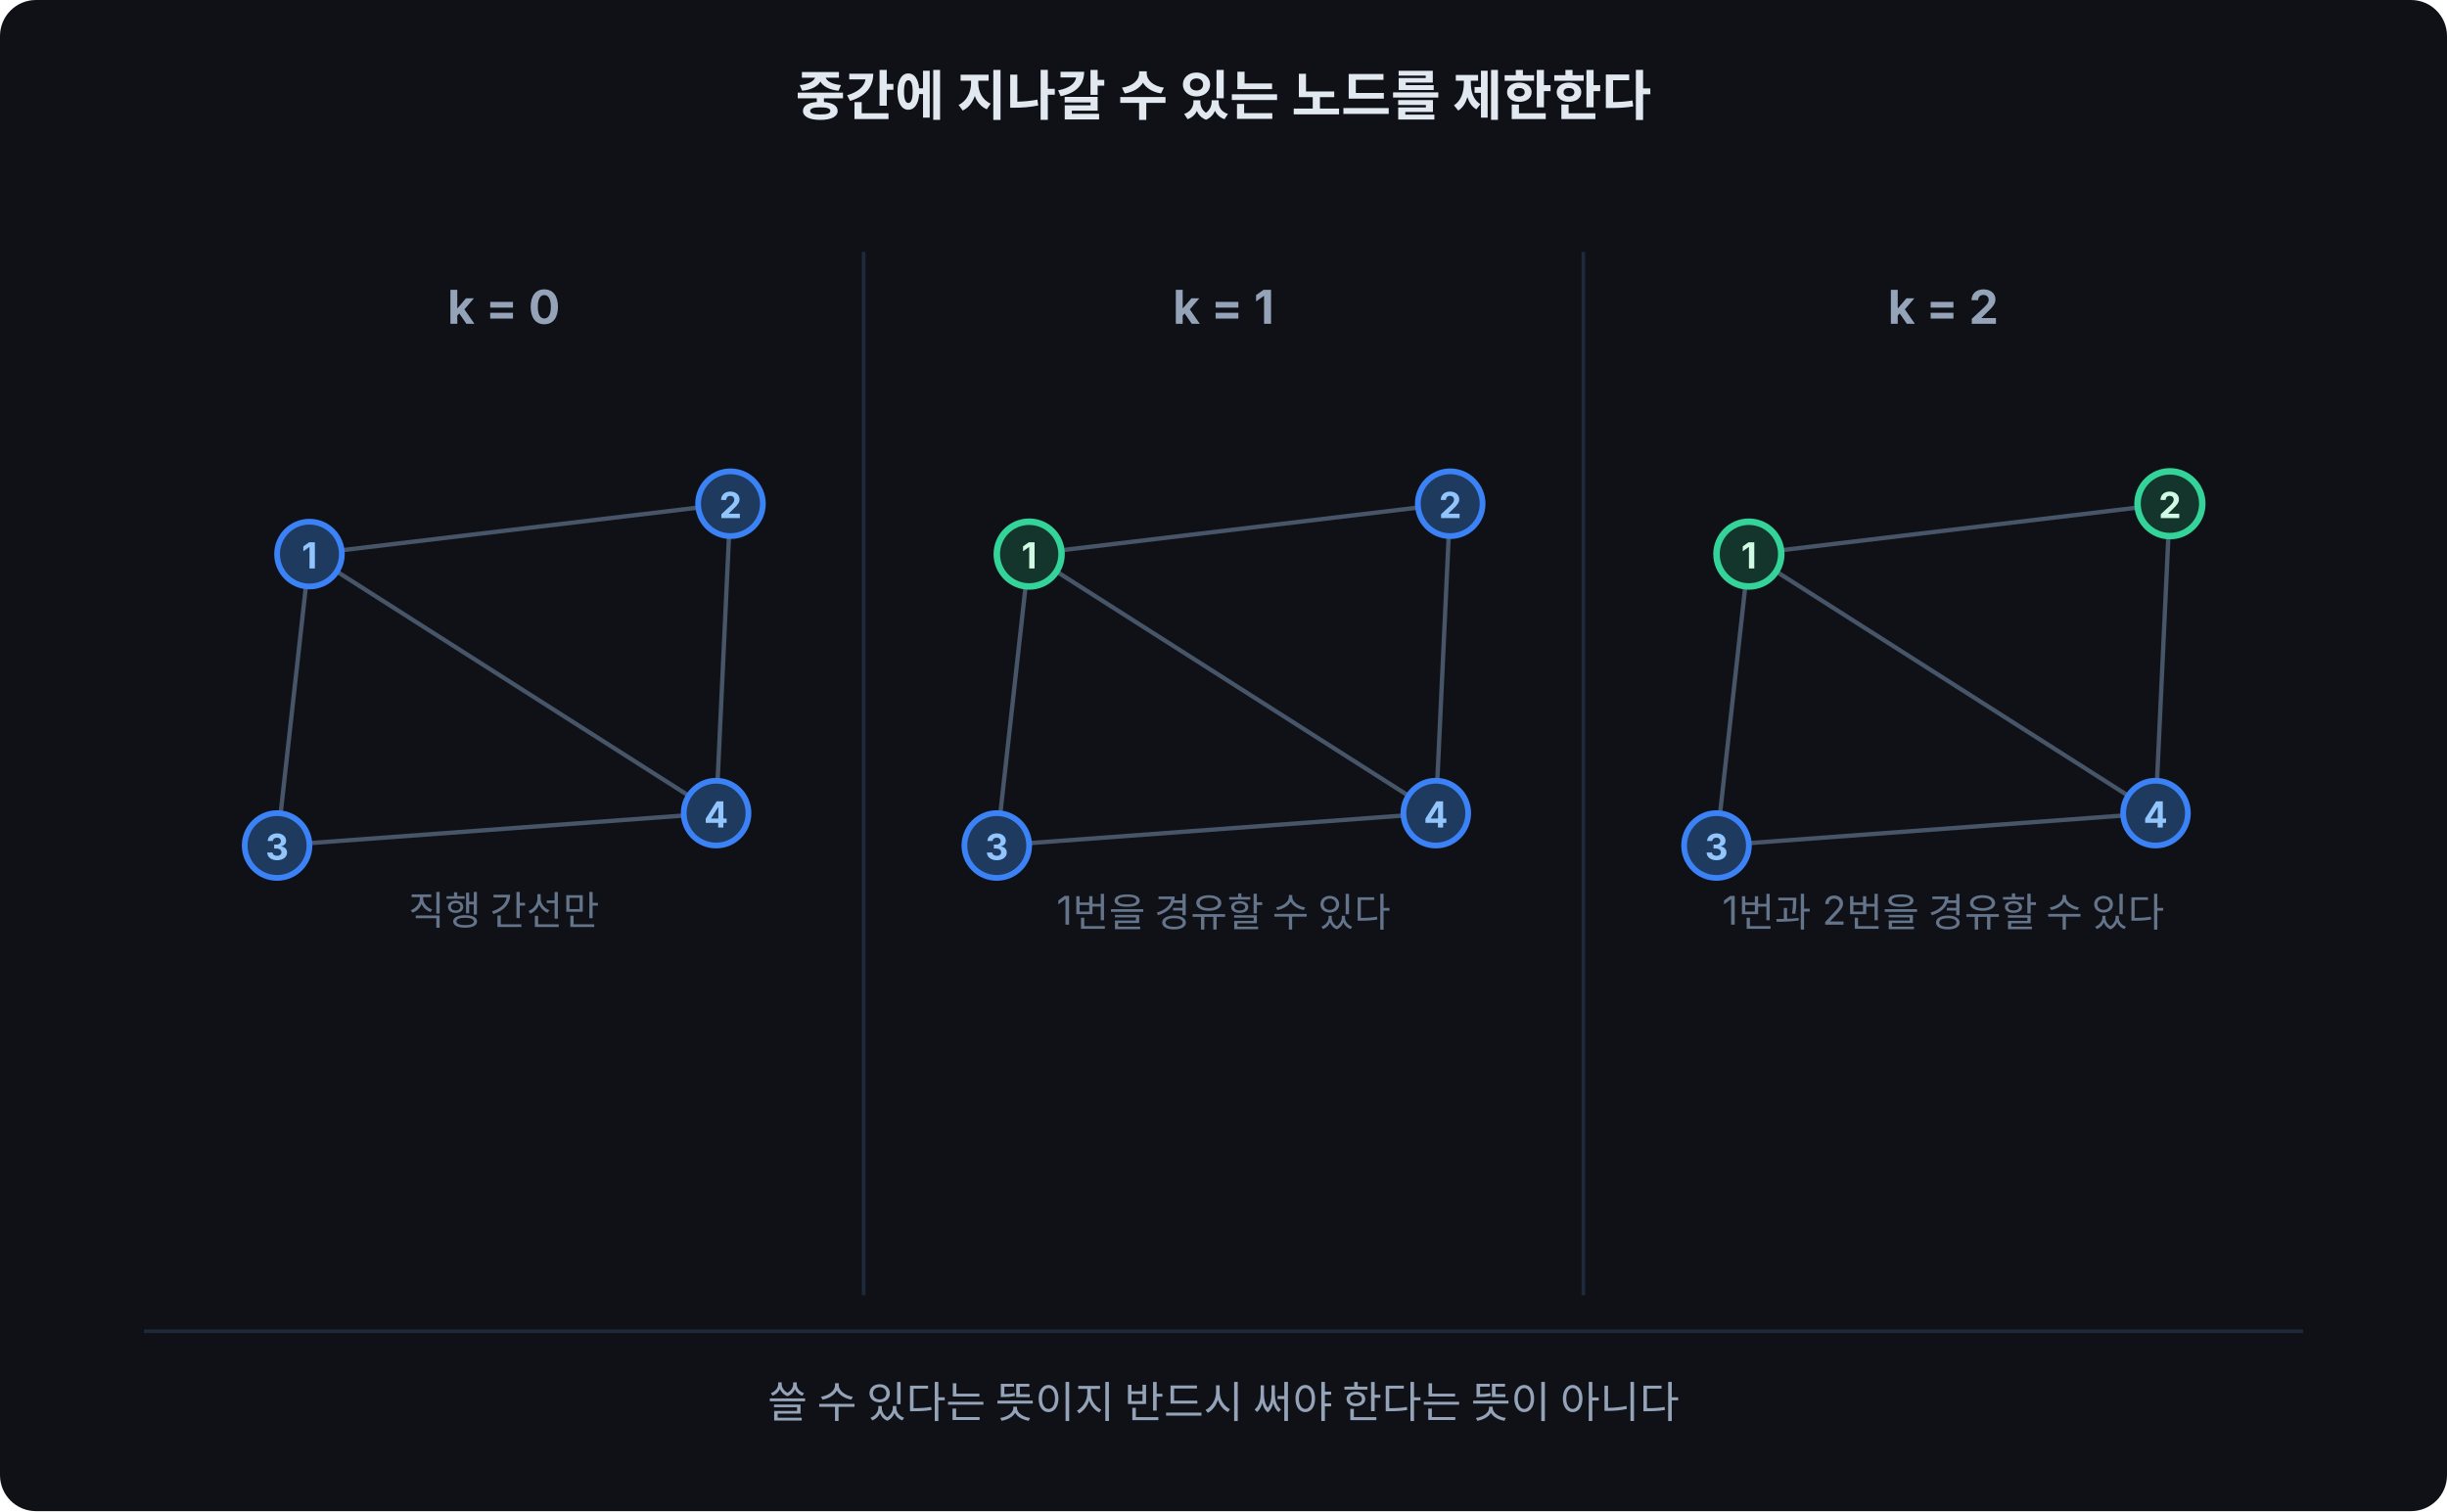
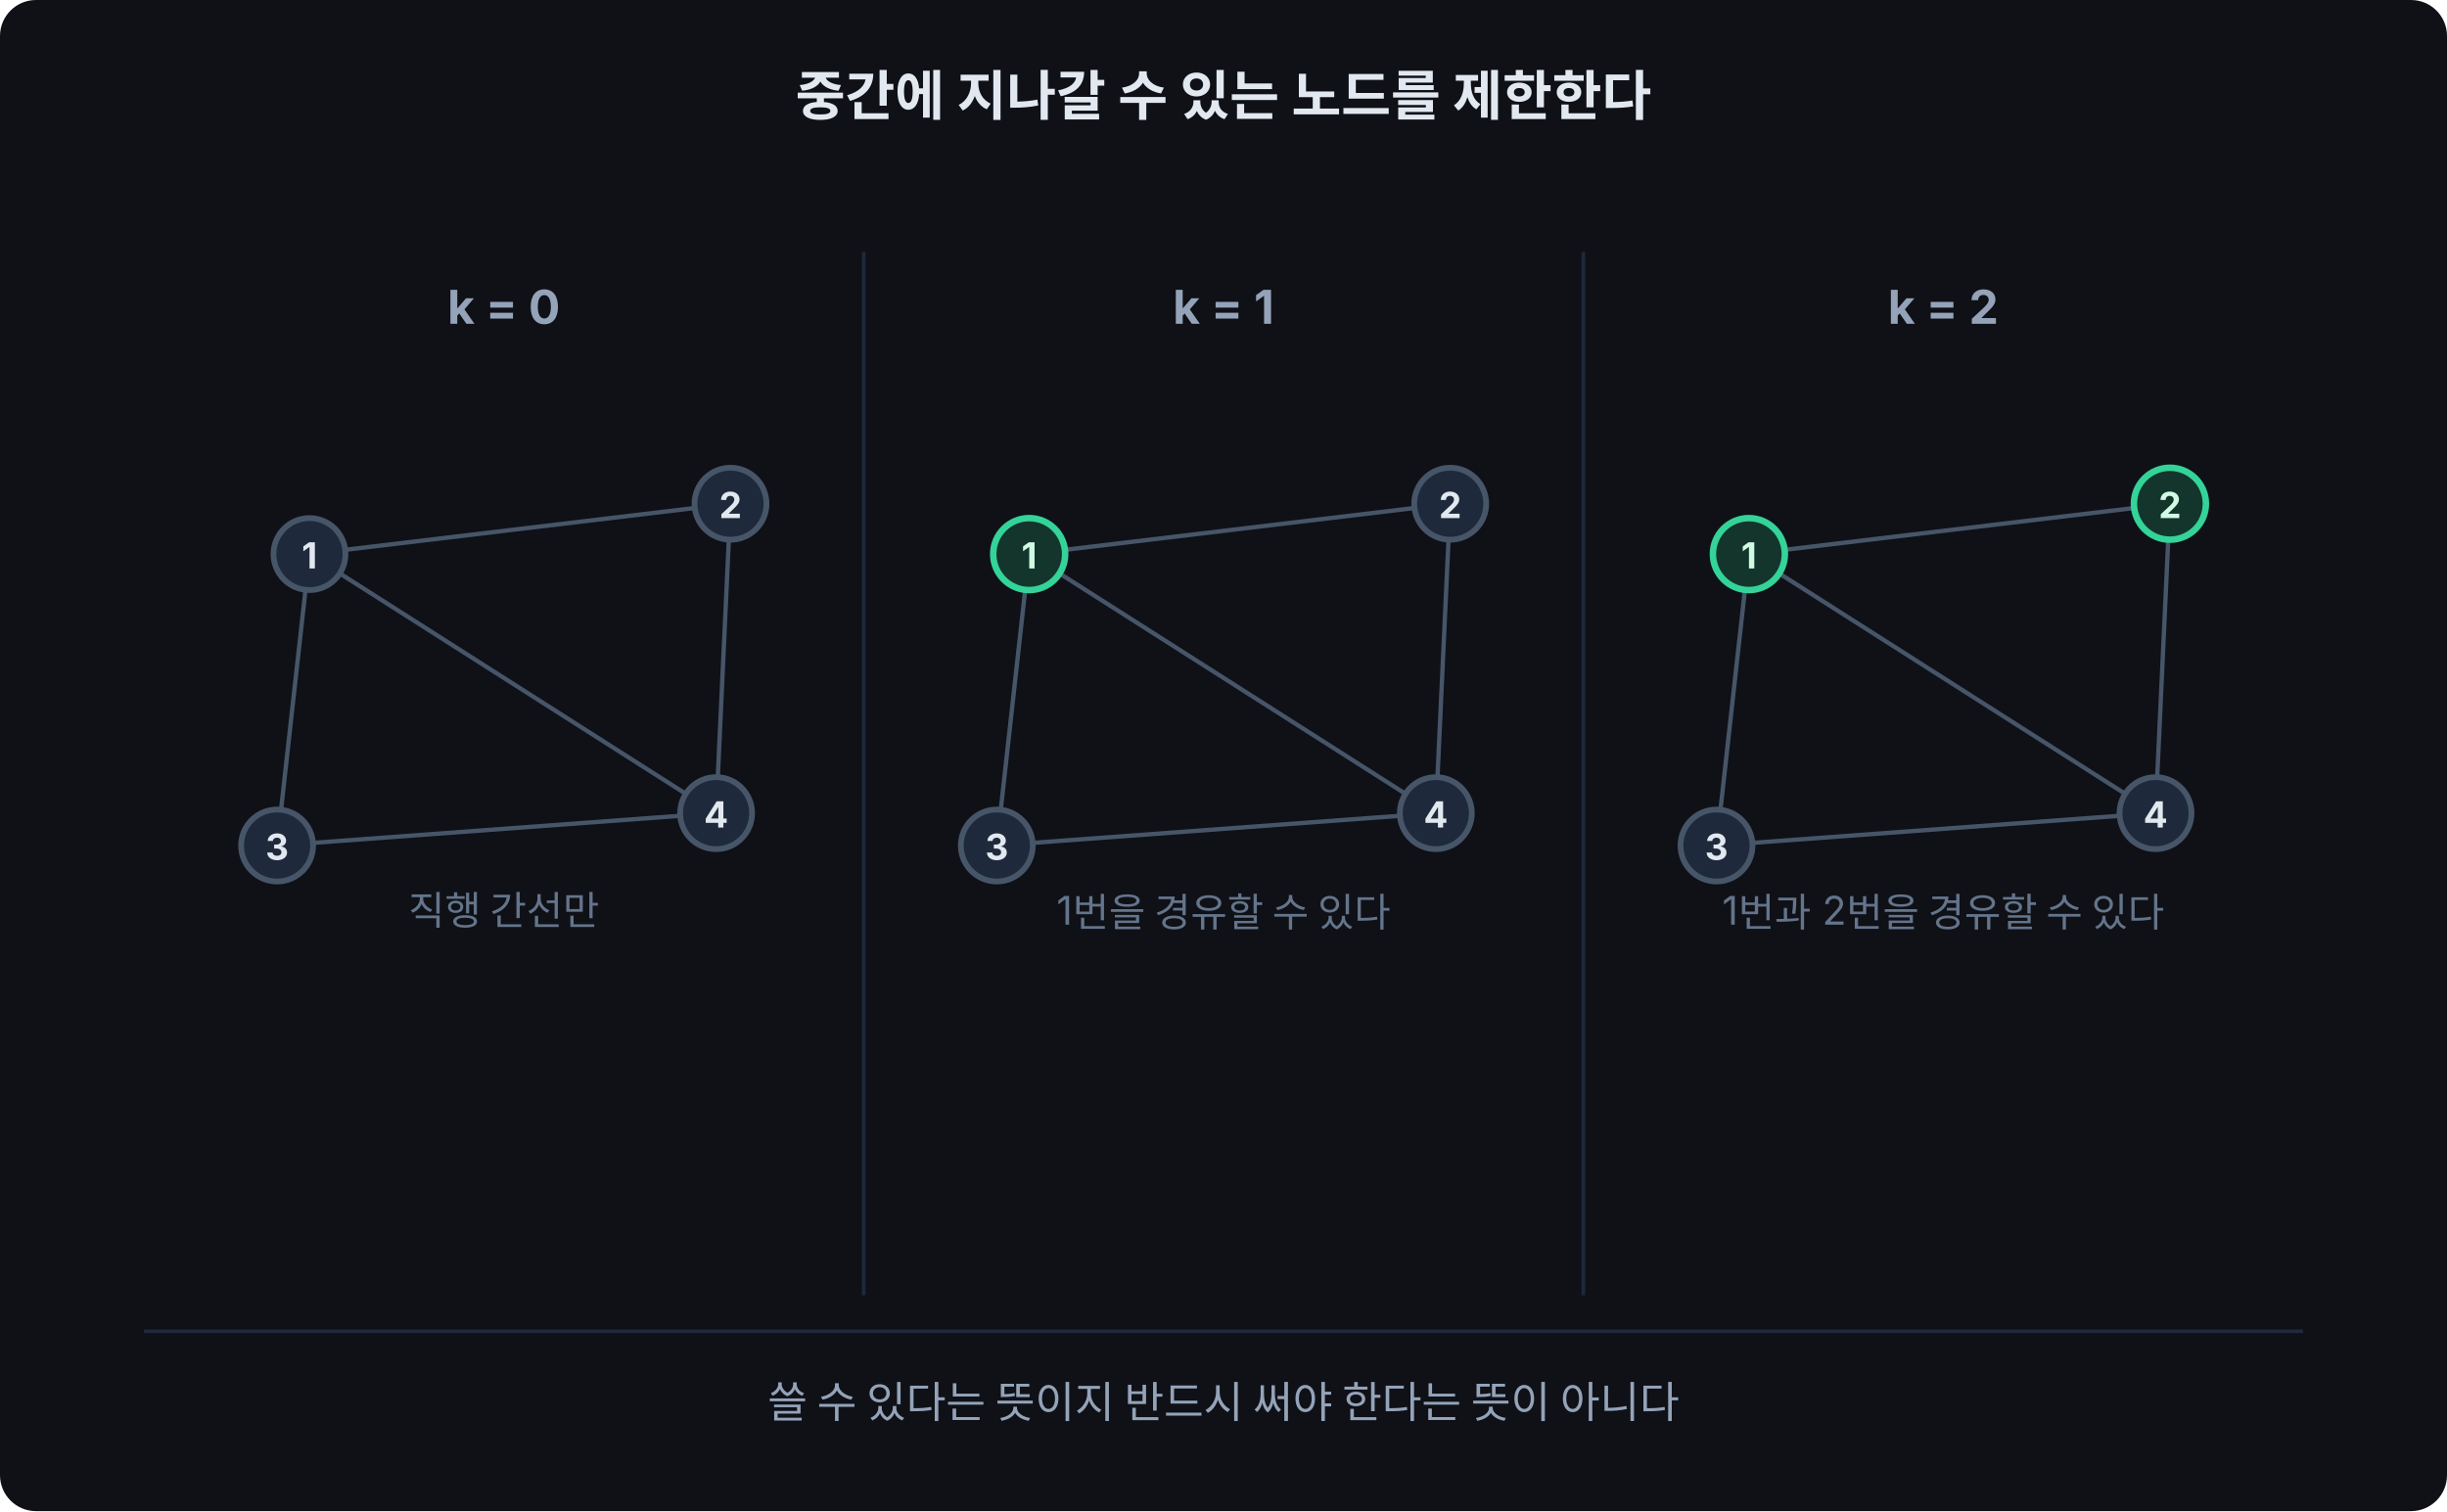
<svg xmlns="http://www.w3.org/2000/svg" viewBox="0 0 680 420" width="1020" height="630" font-family="system-ui,-apple-system,sans-serif">
  <rect width="680" height="420" rx="10" fill="#0f1117" />
  <text x="340" y="32" text-anchor="middle" fill="#e2e8f0" font-size="15" font-weight="600">중간에 지나갈 수 있는 노드를 제한한다</text>
  <line x1="240" y1="70" x2="240" y2="360" stroke="#1e293b" stroke-width="1" />
  <line x1="440" y1="70" x2="440" y2="360" stroke="#1e293b" stroke-width="1" />
  <text x="140" y="90" text-anchor="middle" fill="#94a3b8" font-size="13" font-weight="700">k = 0</text>
  <text x="340" y="90" text-anchor="middle" fill="#94a3b8" font-size="13" font-weight="700">k = 1</text>
  <text x="540" y="90" text-anchor="middle" fill="#94a3b8" font-size="13" font-weight="700">k = 2</text>
  <g>
    <line x1="86" y1="154" x2="203" y2="140" stroke="#475569" stroke-width="1.2" />
    <line x1="86" y1="154" x2="77" y2="235" stroke="#475569" stroke-width="1.2" />
    <line x1="86" y1="154" x2="199" y2="226" stroke="#475569" stroke-width="1.2" />
    <line x1="203" y1="140" x2="199" y2="226" stroke="#475569" stroke-width="1.2" />
    <line x1="77" y1="235" x2="199" y2="226" stroke="#475569" stroke-width="1.2" />
-     <circle cx="86" cy="154" r="9" fill="#1e3a5f" stroke="#3b82f6" stroke-width="1.6" />
-     <text x="86" y="158" text-anchor="middle" fill="#93c5fd" font-size="10" font-weight="700">1</text>
-     <circle cx="203" cy="140" r="9" fill="#1e3a5f" stroke="#3b82f6" stroke-width="1.6" />
-     <text x="203" y="144" text-anchor="middle" fill="#93c5fd" font-size="10" font-weight="700">2</text>
-     <circle cx="77" cy="235" r="9" fill="#1e3a5f" stroke="#3b82f6" stroke-width="1.6" />
-     <text x="77" y="239" text-anchor="middle" fill="#93c5fd" font-size="10" font-weight="700">3</text>
-     <circle cx="199" cy="226" r="9" fill="#1e3a5f" stroke="#3b82f6" stroke-width="1.6" />
-     <text x="199" y="230" text-anchor="middle" fill="#93c5fd" font-size="10" font-weight="700">4</text>
+     <circle cx="86" cy="154" r="10" fill="#1e293b" stroke="#475569" stroke-width="1.6" />
+     <text x="86" y="158" text-anchor="middle" fill="#e2e8f0" font-size="10" font-weight="700">1</text>
+     <circle cx="203" cy="140" r="10" fill="#1e293b" stroke="#475569" stroke-width="1.6" />
+     <text x="203" y="144" text-anchor="middle" fill="#e2e8f0" font-size="10" font-weight="700">2</text>
+     <circle cx="77" cy="235" r="10" fill="#1e293b" stroke="#475569" stroke-width="1.6" />
+     <text x="77" y="239" text-anchor="middle" fill="#e2e8f0" font-size="10" font-weight="700">3</text>
+     <circle cx="199" cy="226" r="10" fill="#1e293b" stroke="#475569" stroke-width="1.6" />
+     <text x="199" y="230" text-anchor="middle" fill="#e2e8f0" font-size="10" font-weight="700">4</text>
    <text x="140" y="257" text-anchor="middle" fill="#64748b" font-size="11">직행 간선만</text>
  </g>
  <g>
    <line x1="286" y1="154" x2="403" y2="140" stroke="#475569" stroke-width="1.2" />
    <line x1="286" y1="154" x2="277" y2="235" stroke="#475569" stroke-width="1.2" />
    <line x1="286" y1="154" x2="399" y2="226" stroke="#475569" stroke-width="1.2" />
    <line x1="403" y1="140" x2="399" y2="226" stroke="#475569" stroke-width="1.2" />
    <line x1="277" y1="235" x2="399" y2="226" stroke="#475569" stroke-width="1.2" />
-     <circle cx="286" cy="154" r="9" fill="#14352b" stroke="#34d399" stroke-width="1.8" />
+     <circle cx="286" cy="154" r="10" fill="#14352b" stroke="#34d399" stroke-width="1.8" />
    <text x="286" y="158" text-anchor="middle" fill="#d1fae5" font-size="10" font-weight="700">1</text>
-     <circle cx="403" cy="140" r="9" fill="#1e3a5f" stroke="#3b82f6" stroke-width="1.6" />
-     <text x="403" y="144" text-anchor="middle" fill="#93c5fd" font-size="10" font-weight="700">2</text>
-     <circle cx="277" cy="235" r="9" fill="#1e3a5f" stroke="#3b82f6" stroke-width="1.6" />
-     <text x="277" y="239" text-anchor="middle" fill="#93c5fd" font-size="10" font-weight="700">3</text>
-     <circle cx="399" cy="226" r="9" fill="#1e3a5f" stroke="#3b82f6" stroke-width="1.6" />
-     <text x="399" y="230" text-anchor="middle" fill="#93c5fd" font-size="10" font-weight="700">4</text>
+     <circle cx="403" cy="140" r="10" fill="#1e293b" stroke="#475569" stroke-width="1.6" />
+     <text x="403" y="144" text-anchor="middle" fill="#e2e8f0" font-size="10" font-weight="700">2</text>
+     <circle cx="277" cy="235" r="10" fill="#1e293b" stroke="#475569" stroke-width="1.6" />
+     <text x="277" y="239" text-anchor="middle" fill="#e2e8f0" font-size="10" font-weight="700">3</text>
+     <circle cx="399" cy="226" r="10" fill="#1e293b" stroke="#475569" stroke-width="1.6" />
+     <text x="399" y="230" text-anchor="middle" fill="#e2e8f0" font-size="10" font-weight="700">4</text>
    <text x="340" y="257" text-anchor="middle" fill="#64748b" font-size="11">1번을 경유할 수 있다</text>
  </g>
  <g>
    <line x1="486" y1="154" x2="603" y2="140" stroke="#475569" stroke-width="1.2" />
    <line x1="486" y1="154" x2="477" y2="235" stroke="#475569" stroke-width="1.2" />
    <line x1="486" y1="154" x2="599" y2="226" stroke="#475569" stroke-width="1.2" />
    <line x1="603" y1="140" x2="599" y2="226" stroke="#475569" stroke-width="1.2" />
    <line x1="477" y1="235" x2="599" y2="226" stroke="#475569" stroke-width="1.2" />
-     <circle cx="486" cy="154" r="9" fill="#14352b" stroke="#34d399" stroke-width="1.8" />
+     <circle cx="486" cy="154" r="10" fill="#14352b" stroke="#34d399" stroke-width="1.8" />
    <text x="486" y="158" text-anchor="middle" fill="#d1fae5" font-size="10" font-weight="700">1</text>
-     <circle cx="603" cy="140" r="9" fill="#14352b" stroke="#34d399" stroke-width="1.8" />
+     <circle cx="603" cy="140" r="10" fill="#14352b" stroke="#34d399" stroke-width="1.8" />
    <text x="603" y="144" text-anchor="middle" fill="#d1fae5" font-size="10" font-weight="700">2</text>
-     <circle cx="477" cy="235" r="9" fill="#1e3a5f" stroke="#3b82f6" stroke-width="1.6" />
-     <text x="477" y="239" text-anchor="middle" fill="#93c5fd" font-size="10" font-weight="700">3</text>
-     <circle cx="599" cy="226" r="9" fill="#1e3a5f" stroke="#3b82f6" stroke-width="1.6" />
-     <text x="599" y="230" text-anchor="middle" fill="#93c5fd" font-size="10" font-weight="700">4</text>
+     <circle cx="477" cy="235" r="10" fill="#1e293b" stroke="#475569" stroke-width="1.6" />
+     <text x="477" y="239" text-anchor="middle" fill="#e2e8f0" font-size="10" font-weight="700">3</text>
+     <circle cx="599" cy="226" r="10" fill="#1e293b" stroke="#475569" stroke-width="1.6" />
+     <text x="599" y="230" text-anchor="middle" fill="#e2e8f0" font-size="10" font-weight="700">4</text>
    <text x="540" y="257" text-anchor="middle" fill="#64748b" font-size="11">1번과 2번을 경유할 수 있다</text>
  </g>
  <line x1="40" y1="370" x2="640" y2="370" stroke="#1e293b" stroke-width="1" />
  <text x="340" y="394" text-anchor="middle" fill="#94a3b8" font-size="12">쓸 수 있다는 뜻이지 반드시 써야 한다는 뜻이 아니다</text>
</svg>
